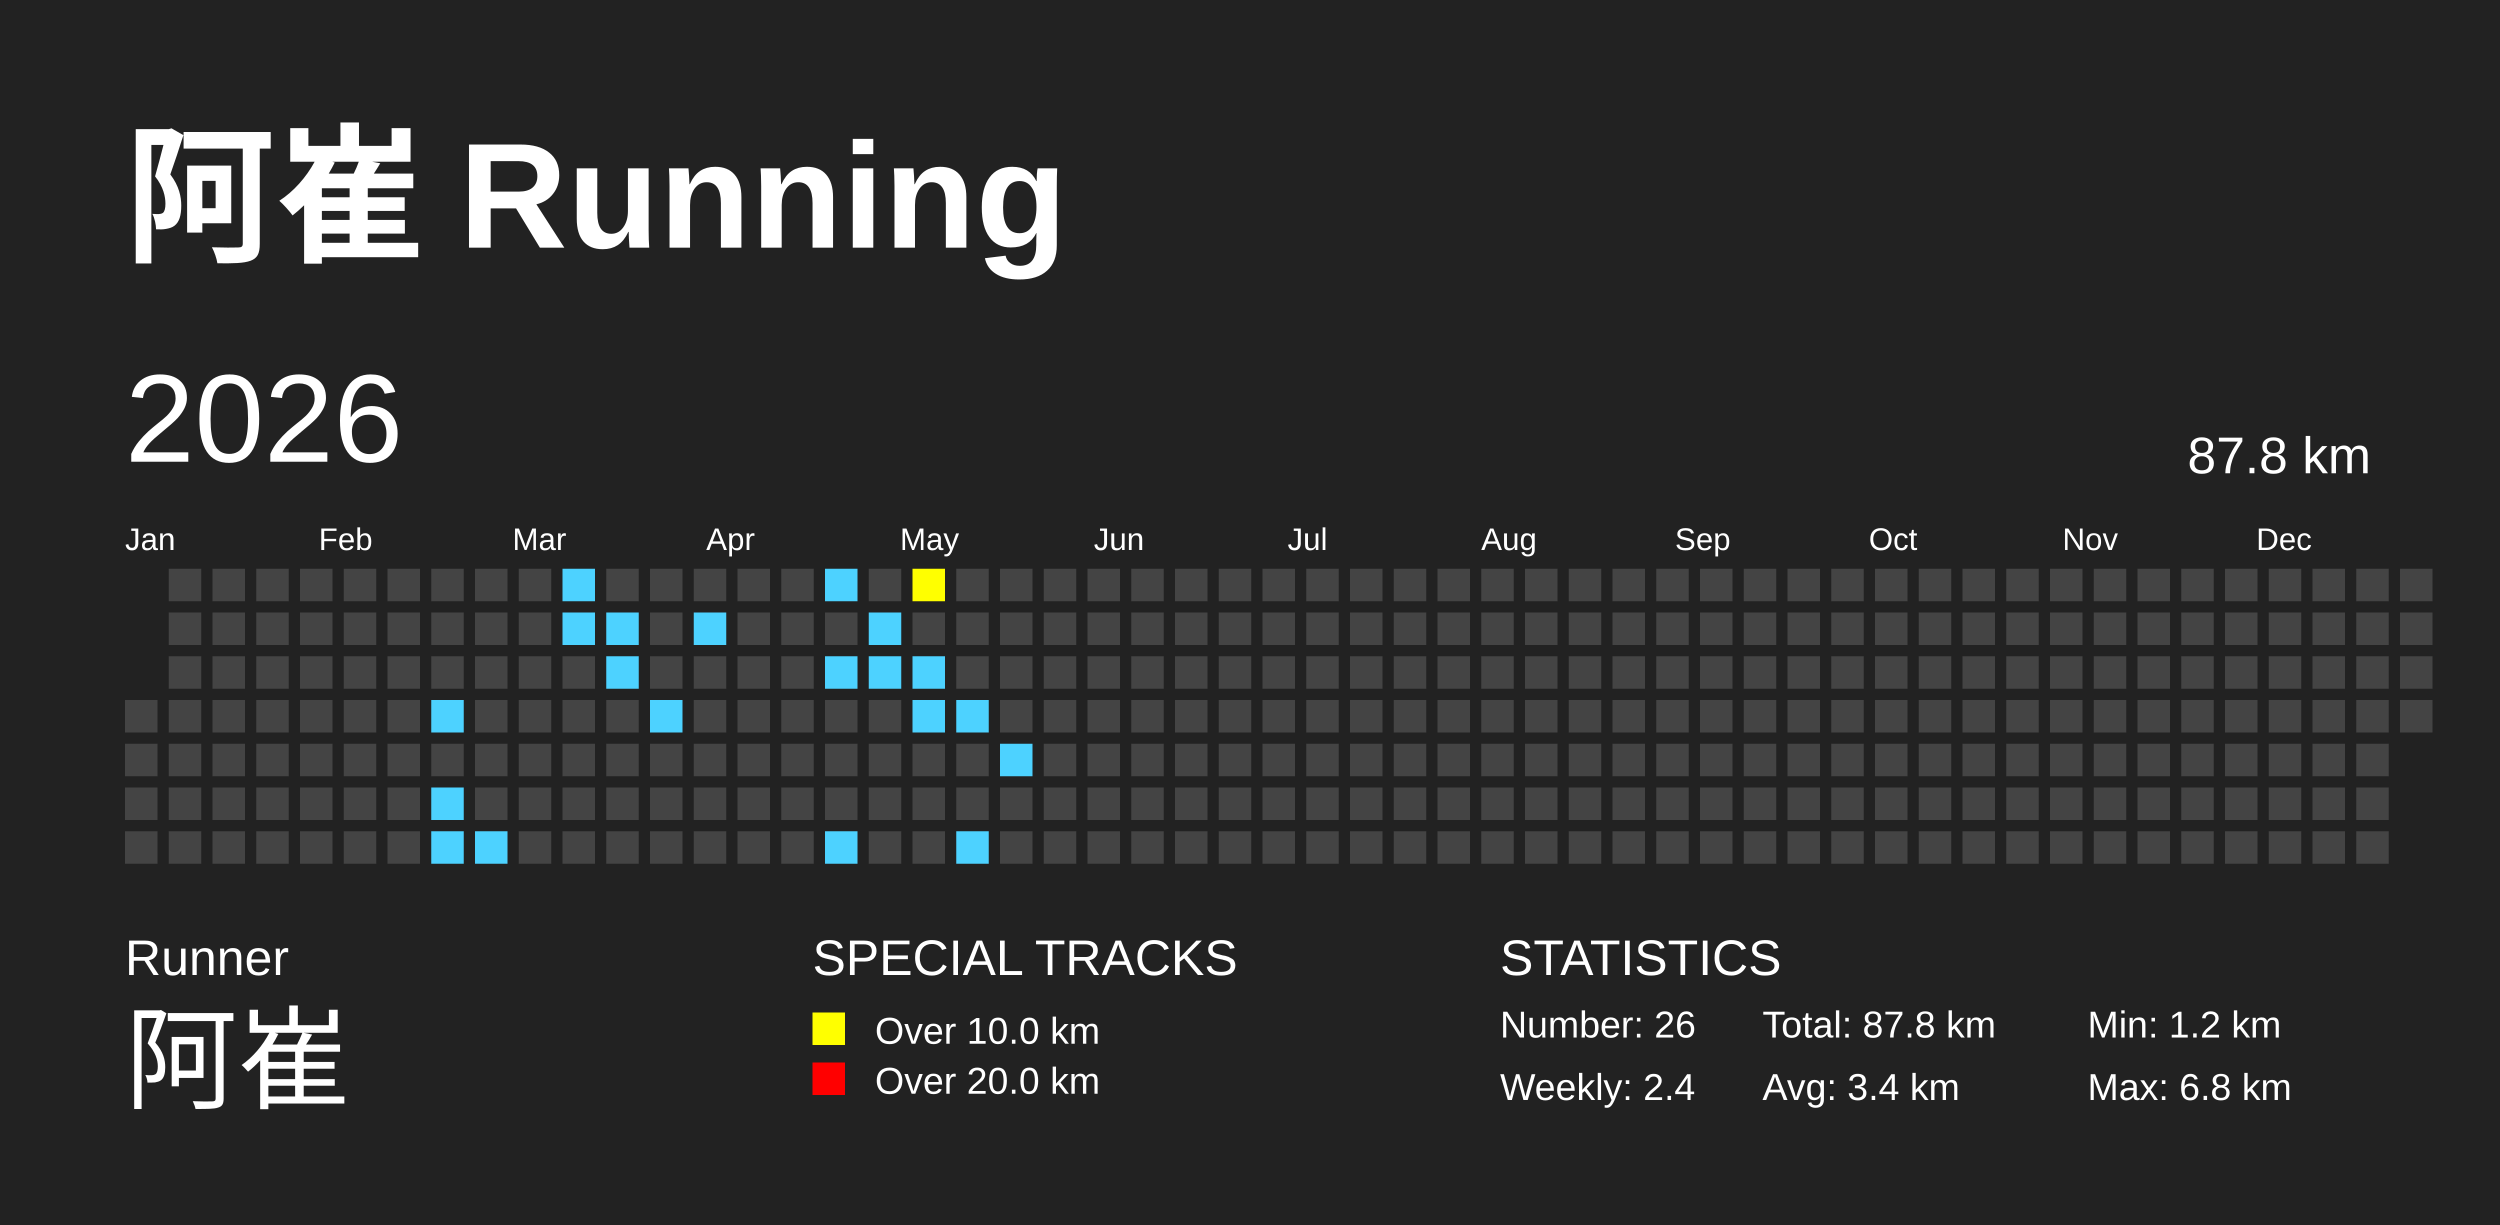
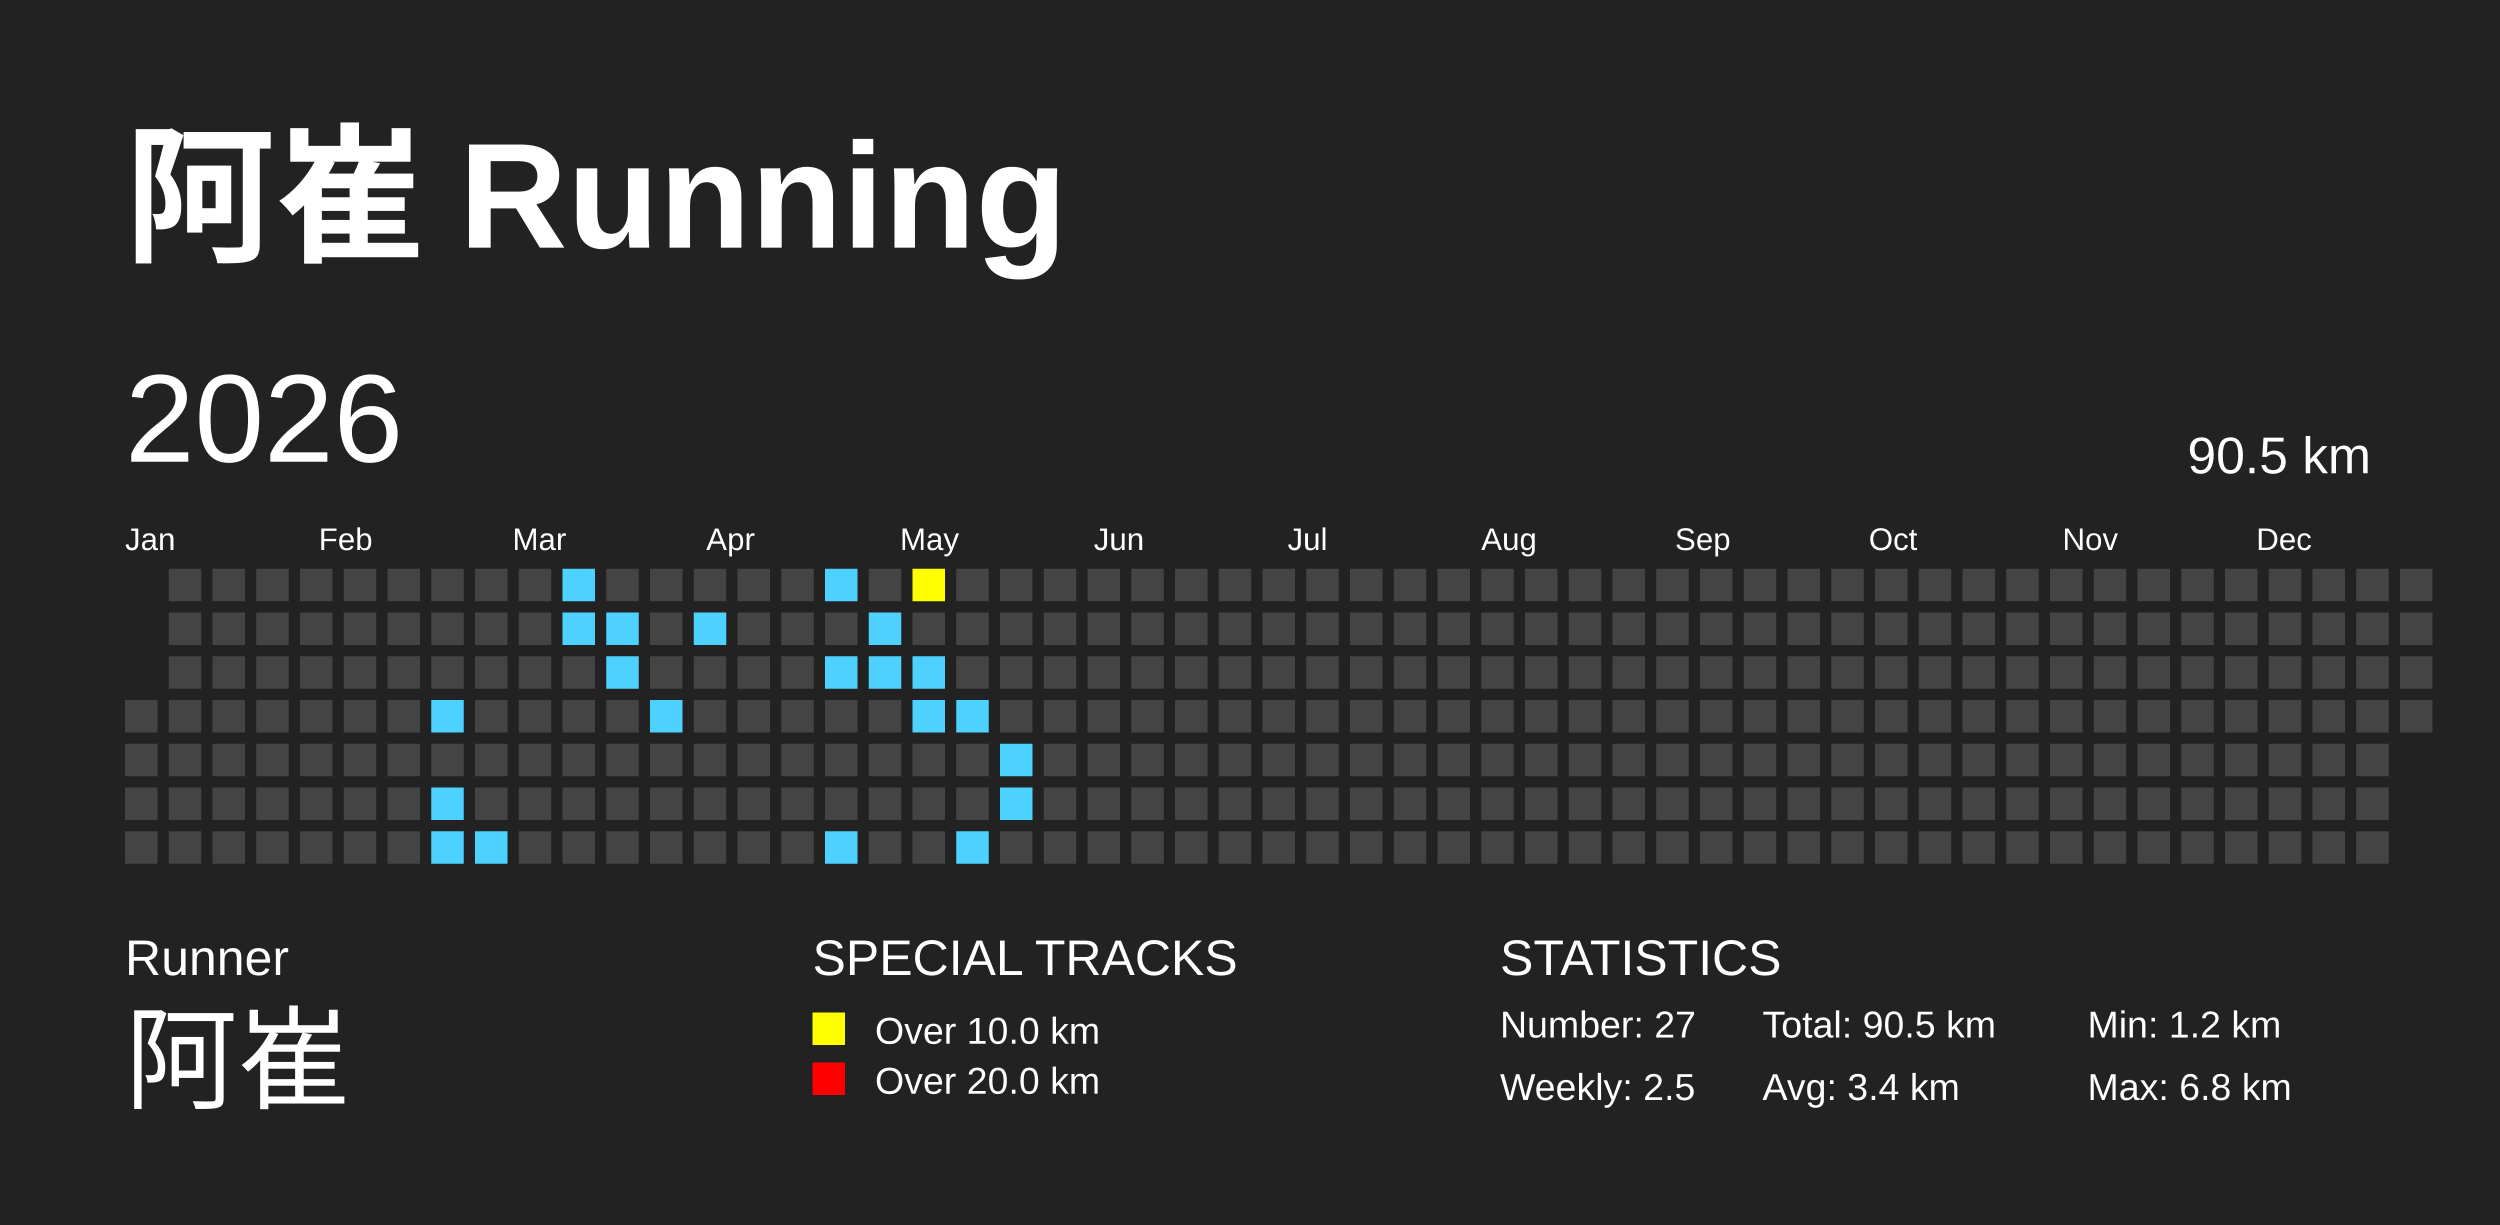
<svg xmlns="http://www.w3.org/2000/svg" baseProfile="full" height="98mm" version="1.1" viewBox="0,0,200,98" width="200mm">
  <defs>
    <pattern height="2" id="indoor-stripe" patternUnits="userSpaceOnUse" width="2">
      <line stroke="white" stroke-opacity="0.45" stroke-width="0.5" x1="0" x2="2" y1="2" y2="0" />
    </pattern>
  </defs>
  <rect fill="#222222" height="98" width="200" x="0" y="0" />
  <text fill="#FFFFFF" style="font-size:12px; font-family:Arial; font-weight:bold;" x="10" y="20">阿崔 Running</text>
  <text fill="#FFFFFF" style="font-size:4px; font-family:Arial" x="10" y="78">Runner</text>
  <text fill="#FFFFFF" style="font-size:9px; font-family:Arial" x="10" y="88">阿崔</text>
  <text fill="#FFFFFF" style="font-size:4px; font-family:Arial" x="65" y="78">SPECIAL TRACKS</text>
  <rect fill="yellow" height="2.6" width="2.6" x="65" y="81" />
  <text fill="#FFFFFF" style="font-size:3px; font-family:Arial" x="70" y="83.5">Over 10.0 km</text>
  <rect fill="red" height="2.6" width="2.6" x="65" y="85" />
  <text fill="#FFFFFF" style="font-size:3px; font-family:Arial" x="70" y="87.5">Over 20.0 km</text>
  <text fill="#FFFFFF" style="font-size:4px; font-family:Arial" x="120" y="78">STATISTICS</text>
-   <text fill="#FFFFFF" style="font-size:3px; font-family:Arial" x="120" y="83">Number: 26</text>
-   <text fill="#FFFFFF" style="font-size:3px; font-family:Arial" x="120" y="88">Weekly: 2.4</text>
-   <text fill="#FFFFFF" style="font-size:3px; font-family:Arial" x="141" y="83">Total: 87.8 km</text>
+   <text fill="#FFFFFF" style="font-size:3px; font-family:Arial" x="120" y="83">Number: 27</text>
+   <text fill="#FFFFFF" style="font-size:3px; font-family:Arial" x="120" y="88">Weekly: 2.5</text>
+   <text fill="#FFFFFF" style="font-size:3px; font-family:Arial" x="141" y="83">Total: 90.5 km</text>
  <text fill="#FFFFFF" style="font-size:3px; font-family:Arial" x="141" y="88">Avg: 3.4 km</text>
  <text fill="#FFFFFF" style="font-size:3px; font-family:Arial" x="167" y="83">Min: 1.2 km</text>
  <text fill="#FFFFFF" style="font-size:3px; font-family:Arial" x="167" y="88">Max: 6.8 km</text>
  <text dominant-baseline="hanging" fill="#FFFFFF" style="font-size:10.0px; font-family:Arial;" x="10" y="30">2026</text>
-   <text dominant-baseline="hanging" fill="#FFFFFF" style="font-size:4.125px; font-family:Arial;" x="175" y="35">87.8 km</text>
+   <text dominant-baseline="hanging" fill="#FFFFFF" style="font-size:4.125px; font-family:Arial;" x="175" y="35">90.5 km</text>
  <text fill="#FFFFFF" style="font-size:2.5px; font-family:Arial" x="10.0" y="44">Jan</text>
  <text fill="#FFFFFF" style="font-size:2.5px; font-family:Arial" x="25.5" y="44">Feb</text>
  <text fill="#FFFFFF" style="font-size:2.5px; font-family:Arial" x="41.0" y="44">Mar</text>
  <text fill="#FFFFFF" style="font-size:2.5px; font-family:Arial" x="56.5" y="44">Apr</text>
  <text fill="#FFFFFF" style="font-size:2.5px; font-family:Arial" x="72.0" y="44">May</text>
  <text fill="#FFFFFF" style="font-size:2.5px; font-family:Arial" x="87.5" y="44">Jun</text>
  <text fill="#FFFFFF" style="font-size:2.5px; font-family:Arial" x="103.0" y="44">Jul</text>
  <text fill="#FFFFFF" style="font-size:2.5px; font-family:Arial" x="118.5" y="44">Aug</text>
  <text fill="#FFFFFF" style="font-size:2.5px; font-family:Arial" x="134.0" y="44">Sep</text>
  <text fill="#FFFFFF" style="font-size:2.5px; font-family:Arial" x="149.5" y="44">Oct</text>
  <text fill="#FFFFFF" style="font-size:2.5px; font-family:Arial" x="165.0" y="44">Nov</text>
  <text fill="#FFFFFF" style="font-size:2.5px; font-family:Arial" x="180.5" y="44">Dec</text>
  <rect fill="#444444" height="2.6" width="2.6" x="10.0" y="56.0" />
  <rect fill="#444444" height="2.6" width="2.6" x="10.0" y="59.5" />
  <rect fill="#444444" height="2.6" width="2.6" x="10.0" y="63.0" />
  <rect fill="#444444" height="2.6" width="2.6" x="10.0" y="66.5" />
  <rect fill="#444444" height="2.6" width="2.6" x="13.5" y="45.5" />
  <rect fill="#444444" height="2.6" width="2.6" x="13.5" y="49.0" />
  <rect fill="#444444" height="2.6" width="2.6" x="13.5" y="52.5" />
  <rect fill="#444444" height="2.6" width="2.6" x="13.5" y="56.0" />
  <rect fill="#444444" height="2.6" width="2.6" x="13.5" y="59.5" />
  <rect fill="#444444" height="2.6" width="2.6" x="13.5" y="63.0" />
  <rect fill="#444444" height="2.6" width="2.6" x="13.5" y="66.5" />
  <rect fill="#444444" height="2.6" width="2.6" x="17.0" y="45.5" />
  <rect fill="#444444" height="2.6" width="2.6" x="17.0" y="49.0" />
  <rect fill="#444444" height="2.6" width="2.6" x="17.0" y="52.5" />
  <rect fill="#444444" height="2.6" width="2.6" x="17.0" y="56.0" />
  <rect fill="#444444" height="2.6" width="2.6" x="17.0" y="59.5" />
  <rect fill="#444444" height="2.6" width="2.6" x="17.0" y="63.0" />
  <rect fill="#444444" height="2.6" width="2.6" x="17.0" y="66.5" />
  <rect fill="#444444" height="2.6" width="2.6" x="20.5" y="45.5" />
  <rect fill="#444444" height="2.6" width="2.6" x="20.5" y="49.0" />
  <rect fill="#444444" height="2.6" width="2.6" x="20.5" y="52.5" />
  <rect fill="#444444" height="2.6" width="2.6" x="20.5" y="56.0" />
  <rect fill="#444444" height="2.6" width="2.6" x="20.5" y="59.5" />
  <rect fill="#444444" height="2.6" width="2.6" x="20.5" y="63.0" />
  <rect fill="#444444" height="2.6" width="2.6" x="20.5" y="66.5" />
  <rect fill="#444444" height="2.6" width="2.6" x="24.0" y="45.5" />
  <rect fill="#444444" height="2.6" width="2.6" x="24.0" y="49.0" />
  <rect fill="#444444" height="2.6" width="2.6" x="24.0" y="52.5" />
  <rect fill="#444444" height="2.6" width="2.6" x="24.0" y="56.0" />
  <rect fill="#444444" height="2.6" width="2.6" x="24.0" y="59.5" />
  <rect fill="#444444" height="2.6" width="2.6" x="24.0" y="63.0" />
  <rect fill="#444444" height="2.6" width="2.6" x="24.0" y="66.5" />
  <rect fill="#444444" height="2.6" width="2.6" x="27.5" y="45.5" />
  <rect fill="#444444" height="2.6" width="2.6" x="27.5" y="49.0" />
  <rect fill="#444444" height="2.6" width="2.6" x="27.5" y="52.5" />
  <rect fill="#444444" height="2.6" width="2.6" x="27.5" y="56.0" />
  <rect fill="#444444" height="2.6" width="2.6" x="27.5" y="59.5" />
  <rect fill="#444444" height="2.6" width="2.6" x="27.5" y="63.0" />
  <rect fill="#444444" height="2.6" width="2.6" x="27.5" y="66.5" />
  <rect fill="#444444" height="2.6" width="2.6" x="31.0" y="45.5" />
  <rect fill="#444444" height="2.6" width="2.6" x="31.0" y="49.0" />
  <rect fill="#444444" height="2.6" width="2.6" x="31.0" y="52.5" />
  <rect fill="#444444" height="2.6" width="2.6" x="31.0" y="56.0" />
  <rect fill="#444444" height="2.6" width="2.6" x="31.0" y="59.5" />
  <rect fill="#444444" height="2.6" width="2.6" x="31.0" y="63.0" />
  <rect fill="#444444" height="2.6" width="2.6" x="31.0" y="66.5" />
  <rect fill="#444444" height="2.6" width="2.6" x="34.5" y="45.5" />
  <rect fill="#444444" height="2.6" width="2.6" x="34.5" y="49.0" />
  <rect fill="#444444" height="2.6" width="2.6" x="34.5" y="52.5" />
  <rect fill="#4DD2FF" height="2.6" width="2.6" x="34.5" y="56.0" />
  <rect fill="#444444" height="2.6" width="2.6" x="34.5" y="59.5" />
  <rect fill="#4DD2FF" height="2.6" width="2.6" x="34.5" y="63.0" />
  <rect fill="#4DD2FF" height="2.6" width="2.6" x="34.5" y="66.5" />
  <rect fill="#444444" height="2.6" width="2.6" x="38.0" y="45.5" />
  <rect fill="#444444" height="2.6" width="2.6" x="38.0" y="49.0" />
  <rect fill="#444444" height="2.6" width="2.6" x="38.0" y="52.5" />
  <rect fill="#444444" height="2.6" width="2.6" x="38.0" y="56.0" />
  <rect fill="#444444" height="2.6" width="2.6" x="38.0" y="59.5" />
  <rect fill="#444444" height="2.6" width="2.6" x="38.0" y="63.0" />
  <rect fill="#4DD2FF" height="2.6" width="2.6" x="38.0" y="66.5" />
  <rect fill="#444444" height="2.6" width="2.6" x="41.5" y="45.5" />
  <rect fill="#444444" height="2.6" width="2.6" x="41.5" y="49.0" />
  <rect fill="#444444" height="2.6" width="2.6" x="41.5" y="52.5" />
  <rect fill="#444444" height="2.6" width="2.6" x="41.5" y="56.0" />
  <rect fill="#444444" height="2.6" width="2.6" x="41.5" y="59.5" />
  <rect fill="#444444" height="2.6" width="2.6" x="41.5" y="63.0" />
  <rect fill="#444444" height="2.6" width="2.6" x="41.5" y="66.5" />
  <rect fill="#4DD2FF" height="2.6" width="2.6" x="45.0" y="45.5" />
  <rect fill="#4DD2FF" height="2.6" width="2.6" x="45.0" y="49.0" />
  <rect fill="#444444" height="2.6" width="2.6" x="45.0" y="52.5" />
  <rect fill="#444444" height="2.6" width="2.6" x="45.0" y="56.0" />
  <rect fill="#444444" height="2.6" width="2.6" x="45.0" y="59.5" />
  <rect fill="#444444" height="2.6" width="2.6" x="45.0" y="63.0" />
  <rect fill="#444444" height="2.6" width="2.6" x="45.0" y="66.5" />
  <rect fill="#444444" height="2.6" width="2.6" x="48.5" y="45.5" />
  <rect fill="#4DD2FF" height="2.6" width="2.6" x="48.5" y="49.0" />
  <rect fill="#4DD2FF" height="2.6" width="2.6" x="48.5" y="52.5" />
  <rect fill="#444444" height="2.6" width="2.6" x="48.5" y="56.0" />
  <rect fill="#444444" height="2.6" width="2.6" x="48.5" y="59.5" />
  <rect fill="#444444" height="2.6" width="2.6" x="48.5" y="63.0" />
  <rect fill="#444444" height="2.6" width="2.6" x="48.5" y="66.5" />
  <rect fill="#444444" height="2.6" width="2.6" x="52.0" y="45.5" />
  <rect fill="#444444" height="2.6" width="2.6" x="52.0" y="49.0" />
  <rect fill="#444444" height="2.6" width="2.6" x="52.0" y="52.5" />
  <rect fill="#4DD2FF" height="2.6" width="2.6" x="52.0" y="56.0" />
  <rect fill="#444444" height="2.6" width="2.6" x="52.0" y="59.5" />
  <rect fill="#444444" height="2.6" width="2.6" x="52.0" y="63.0" />
  <rect fill="#444444" height="2.6" width="2.6" x="52.0" y="66.5" />
  <rect fill="#444444" height="2.6" width="2.6" x="55.5" y="45.5" />
  <rect fill="#4DD2FF" height="2.6" width="2.6" x="55.5" y="49.0" />
  <rect fill="#444444" height="2.6" width="2.6" x="55.5" y="52.5" />
  <rect fill="#444444" height="2.6" width="2.6" x="55.5" y="56.0" />
  <rect fill="#444444" height="2.6" width="2.6" x="55.5" y="59.5" />
  <rect fill="#444444" height="2.6" width="2.6" x="55.5" y="63.0" />
  <rect fill="#444444" height="2.6" width="2.6" x="55.5" y="66.5" />
  <rect fill="#444444" height="2.6" width="2.6" x="59.0" y="45.5" />
  <rect fill="#444444" height="2.6" width="2.6" x="59.0" y="49.0" />
  <rect fill="#444444" height="2.6" width="2.6" x="59.0" y="52.5" />
  <rect fill="#444444" height="2.6" width="2.6" x="59.0" y="56.0" />
  <rect fill="#444444" height="2.6" width="2.6" x="59.0" y="59.5" />
  <rect fill="#444444" height="2.6" width="2.6" x="59.0" y="63.0" />
  <rect fill="#444444" height="2.6" width="2.6" x="59.0" y="66.5" />
  <rect fill="#444444" height="2.6" width="2.6" x="62.5" y="45.5" />
  <rect fill="#444444" height="2.6" width="2.6" x="62.5" y="49.0" />
  <rect fill="#444444" height="2.6" width="2.6" x="62.5" y="52.5" />
  <rect fill="#444444" height="2.6" width="2.6" x="62.5" y="56.0" />
  <rect fill="#444444" height="2.6" width="2.6" x="62.5" y="59.5" />
  <rect fill="#444444" height="2.6" width="2.6" x="62.5" y="63.0" />
  <rect fill="#444444" height="2.6" width="2.6" x="62.5" y="66.5" />
  <rect fill="#4DD2FF" height="2.6" width="2.6" x="66.0" y="45.5" />
  <rect fill="#444444" height="2.6" width="2.6" x="66.0" y="49.0" />
  <rect fill="#4DD2FF" height="2.6" width="2.6" x="66.0" y="52.5" />
  <rect fill="#444444" height="2.6" width="2.6" x="66.0" y="56.0" />
  <rect fill="#444444" height="2.6" width="2.6" x="66.0" y="59.5" />
  <rect fill="#444444" height="2.6" width="2.6" x="66.0" y="63.0" />
  <rect fill="#4DD2FF" height="2.6" width="2.6" x="66.0" y="66.5" />
  <rect fill="#444444" height="2.6" width="2.6" x="69.5" y="45.5" />
  <rect fill="#4DD2FF" height="2.6" width="2.6" x="69.5" y="49.0" />
  <rect fill="#4DD2FF" height="2.6" width="2.6" x="69.5" y="52.5" />
  <rect fill="#444444" height="2.6" width="2.6" x="69.5" y="56.0" />
  <rect fill="#444444" height="2.6" width="2.6" x="69.5" y="59.5" />
  <rect fill="#444444" height="2.6" width="2.6" x="69.5" y="63.0" />
  <rect fill="#444444" height="2.6" width="2.6" x="69.5" y="66.5" />
  <rect fill="yellow" height="2.6" width="2.6" x="73.0" y="45.5" />
  <rect fill="#444444" height="2.6" width="2.6" x="73.0" y="49.0" />
  <rect fill="#4DD2FF" height="2.6" width="2.6" x="73.0" y="52.5" />
  <rect fill="#4DD2FF" height="2.6" width="2.6" x="73.0" y="56.0" />
  <rect fill="#444444" height="2.6" width="2.6" x="73.0" y="59.5" />
  <rect fill="#444444" height="2.6" width="2.6" x="73.0" y="63.0" />
  <rect fill="#444444" height="2.6" width="2.6" x="73.0" y="66.5" />
  <rect fill="#444444" height="2.6" width="2.6" x="76.5" y="45.5" />
  <rect fill="#444444" height="2.6" width="2.6" x="76.5" y="49.0" />
  <rect fill="#444444" height="2.6" width="2.6" x="76.5" y="52.5" />
  <rect fill="#4DD2FF" height="2.6" width="2.6" x="76.5" y="56.0" />
  <rect fill="#444444" height="2.6" width="2.6" x="76.5" y="59.5" />
  <rect fill="#444444" height="2.6" width="2.6" x="76.5" y="63.0" />
  <rect fill="#4DD2FF" height="2.6" width="2.6" x="76.5" y="66.5" />
  <rect fill="#444444" height="2.6" width="2.6" x="80.0" y="45.5" />
  <rect fill="#444444" height="2.6" width="2.6" x="80.0" y="49.0" />
  <rect fill="#444444" height="2.6" width="2.6" x="80.0" y="52.5" />
  <rect fill="#444444" height="2.6" width="2.6" x="80.0" y="56.0" />
  <rect fill="#4DD2FF" height="2.6" width="2.6" x="80.0" y="59.5" />
-   <rect fill="#444444" height="2.6" width="2.6" x="80.0" y="63.0" />
+   <rect fill="#4DD2FF" height="2.6" width="2.6" x="80.0" y="63.0" />
  <rect fill="#444444" height="2.6" width="2.6" x="80.0" y="66.5" />
  <rect fill="#444444" height="2.6" width="2.6" x="83.5" y="45.5" />
  <rect fill="#444444" height="2.6" width="2.6" x="83.5" y="49.0" />
  <rect fill="#444444" height="2.6" width="2.6" x="83.5" y="52.5" />
  <rect fill="#444444" height="2.6" width="2.6" x="83.5" y="56.0" />
  <rect fill="#444444" height="2.6" width="2.6" x="83.5" y="59.5" />
  <rect fill="#444444" height="2.6" width="2.6" x="83.5" y="63.0" />
  <rect fill="#444444" height="2.6" width="2.6" x="83.5" y="66.5" />
  <rect fill="#444444" height="2.6" width="2.6" x="87.0" y="45.5" />
  <rect fill="#444444" height="2.6" width="2.6" x="87.0" y="49.0" />
  <rect fill="#444444" height="2.6" width="2.6" x="87.0" y="52.5" />
  <rect fill="#444444" height="2.6" width="2.6" x="87.0" y="56.0" />
  <rect fill="#444444" height="2.6" width="2.6" x="87.0" y="59.5" />
  <rect fill="#444444" height="2.6" width="2.6" x="87.0" y="63.0" />
  <rect fill="#444444" height="2.6" width="2.6" x="87.0" y="66.5" />
  <rect fill="#444444" height="2.6" width="2.6" x="90.5" y="45.5" />
  <rect fill="#444444" height="2.6" width="2.6" x="90.5" y="49.0" />
  <rect fill="#444444" height="2.6" width="2.6" x="90.5" y="52.5" />
  <rect fill="#444444" height="2.6" width="2.6" x="90.5" y="56.0" />
  <rect fill="#444444" height="2.6" width="2.6" x="90.5" y="59.5" />
  <rect fill="#444444" height="2.6" width="2.6" x="90.5" y="63.0" />
  <rect fill="#444444" height="2.6" width="2.6" x="90.5" y="66.5" />
  <rect fill="#444444" height="2.6" width="2.6" x="94.0" y="45.5" />
  <rect fill="#444444" height="2.6" width="2.6" x="94.0" y="49.0" />
  <rect fill="#444444" height="2.6" width="2.6" x="94.0" y="52.5" />
  <rect fill="#444444" height="2.6" width="2.6" x="94.0" y="56.0" />
  <rect fill="#444444" height="2.6" width="2.6" x="94.0" y="59.5" />
  <rect fill="#444444" height="2.6" width="2.6" x="94.0" y="63.0" />
  <rect fill="#444444" height="2.6" width="2.6" x="94.0" y="66.5" />
  <rect fill="#444444" height="2.6" width="2.6" x="97.5" y="45.5" />
  <rect fill="#444444" height="2.6" width="2.6" x="97.5" y="49.0" />
  <rect fill="#444444" height="2.6" width="2.6" x="97.5" y="52.5" />
  <rect fill="#444444" height="2.6" width="2.6" x="97.5" y="56.0" />
  <rect fill="#444444" height="2.6" width="2.6" x="97.5" y="59.5" />
  <rect fill="#444444" height="2.6" width="2.6" x="97.5" y="63.0" />
  <rect fill="#444444" height="2.6" width="2.6" x="97.5" y="66.5" />
  <rect fill="#444444" height="2.6" width="2.6" x="101.0" y="45.5" />
  <rect fill="#444444" height="2.6" width="2.6" x="101.0" y="49.0" />
  <rect fill="#444444" height="2.6" width="2.6" x="101.0" y="52.5" />
  <rect fill="#444444" height="2.6" width="2.6" x="101.0" y="56.0" />
  <rect fill="#444444" height="2.6" width="2.6" x="101.0" y="59.5" />
  <rect fill="#444444" height="2.6" width="2.6" x="101.0" y="63.0" />
  <rect fill="#444444" height="2.6" width="2.6" x="101.0" y="66.5" />
  <rect fill="#444444" height="2.6" width="2.6" x="104.5" y="45.5" />
  <rect fill="#444444" height="2.6" width="2.6" x="104.5" y="49.0" />
  <rect fill="#444444" height="2.6" width="2.6" x="104.5" y="52.5" />
  <rect fill="#444444" height="2.6" width="2.6" x="104.5" y="56.0" />
  <rect fill="#444444" height="2.6" width="2.6" x="104.5" y="59.5" />
  <rect fill="#444444" height="2.6" width="2.6" x="104.5" y="63.0" />
  <rect fill="#444444" height="2.6" width="2.6" x="104.5" y="66.5" />
  <rect fill="#444444" height="2.6" width="2.6" x="108.0" y="45.5" />
  <rect fill="#444444" height="2.6" width="2.6" x="108.0" y="49.0" />
  <rect fill="#444444" height="2.6" width="2.6" x="108.0" y="52.5" />
  <rect fill="#444444" height="2.6" width="2.6" x="108.0" y="56.0" />
  <rect fill="#444444" height="2.6" width="2.6" x="108.0" y="59.5" />
  <rect fill="#444444" height="2.6" width="2.6" x="108.0" y="63.0" />
  <rect fill="#444444" height="2.6" width="2.6" x="108.0" y="66.5" />
  <rect fill="#444444" height="2.6" width="2.6" x="111.5" y="45.5" />
  <rect fill="#444444" height="2.6" width="2.6" x="111.5" y="49.0" />
  <rect fill="#444444" height="2.6" width="2.6" x="111.5" y="52.5" />
  <rect fill="#444444" height="2.6" width="2.6" x="111.5" y="56.0" />
  <rect fill="#444444" height="2.6" width="2.6" x="111.5" y="59.5" />
  <rect fill="#444444" height="2.6" width="2.6" x="111.5" y="63.0" />
  <rect fill="#444444" height="2.6" width="2.6" x="111.5" y="66.5" />
  <rect fill="#444444" height="2.6" width="2.6" x="115.0" y="45.5" />
  <rect fill="#444444" height="2.6" width="2.6" x="115.0" y="49.0" />
  <rect fill="#444444" height="2.6" width="2.6" x="115.0" y="52.5" />
  <rect fill="#444444" height="2.6" width="2.6" x="115.0" y="56.0" />
  <rect fill="#444444" height="2.6" width="2.6" x="115.0" y="59.5" />
  <rect fill="#444444" height="2.6" width="2.6" x="115.0" y="63.0" />
  <rect fill="#444444" height="2.6" width="2.6" x="115.0" y="66.5" />
  <rect fill="#444444" height="2.6" width="2.6" x="118.5" y="45.5" />
  <rect fill="#444444" height="2.6" width="2.6" x="118.5" y="49.0" />
  <rect fill="#444444" height="2.6" width="2.6" x="118.5" y="52.5" />
  <rect fill="#444444" height="2.6" width="2.6" x="118.5" y="56.0" />
  <rect fill="#444444" height="2.6" width="2.6" x="118.5" y="59.5" />
  <rect fill="#444444" height="2.6" width="2.6" x="118.5" y="63.0" />
  <rect fill="#444444" height="2.6" width="2.6" x="118.5" y="66.5" />
  <rect fill="#444444" height="2.6" width="2.6" x="122.0" y="45.5" />
  <rect fill="#444444" height="2.6" width="2.6" x="122.0" y="49.0" />
  <rect fill="#444444" height="2.6" width="2.6" x="122.0" y="52.5" />
  <rect fill="#444444" height="2.6" width="2.6" x="122.0" y="56.0" />
  <rect fill="#444444" height="2.6" width="2.6" x="122.0" y="59.5" />
  <rect fill="#444444" height="2.6" width="2.6" x="122.0" y="63.0" />
  <rect fill="#444444" height="2.6" width="2.6" x="122.0" y="66.5" />
  <rect fill="#444444" height="2.6" width="2.6" x="125.5" y="45.5" />
  <rect fill="#444444" height="2.6" width="2.6" x="125.5" y="49.0" />
  <rect fill="#444444" height="2.6" width="2.6" x="125.5" y="52.5" />
  <rect fill="#444444" height="2.6" width="2.6" x="125.5" y="56.0" />
  <rect fill="#444444" height="2.6" width="2.6" x="125.5" y="59.5" />
  <rect fill="#444444" height="2.6" width="2.6" x="125.5" y="63.0" />
  <rect fill="#444444" height="2.6" width="2.6" x="125.5" y="66.5" />
  <rect fill="#444444" height="2.6" width="2.6" x="129.0" y="45.5" />
  <rect fill="#444444" height="2.6" width="2.6" x="129.0" y="49.0" />
  <rect fill="#444444" height="2.6" width="2.6" x="129.0" y="52.5" />
  <rect fill="#444444" height="2.6" width="2.6" x="129.0" y="56.0" />
  <rect fill="#444444" height="2.6" width="2.6" x="129.0" y="59.5" />
  <rect fill="#444444" height="2.6" width="2.6" x="129.0" y="63.0" />
  <rect fill="#444444" height="2.6" width="2.6" x="129.0" y="66.5" />
  <rect fill="#444444" height="2.6" width="2.6" x="132.5" y="45.5" />
  <rect fill="#444444" height="2.6" width="2.6" x="132.5" y="49.0" />
  <rect fill="#444444" height="2.6" width="2.6" x="132.5" y="52.5" />
  <rect fill="#444444" height="2.6" width="2.6" x="132.5" y="56.0" />
  <rect fill="#444444" height="2.6" width="2.6" x="132.5" y="59.5" />
  <rect fill="#444444" height="2.6" width="2.6" x="132.5" y="63.0" />
  <rect fill="#444444" height="2.6" width="2.6" x="132.5" y="66.5" />
  <rect fill="#444444" height="2.6" width="2.6" x="136.0" y="45.5" />
  <rect fill="#444444" height="2.6" width="2.6" x="136.0" y="49.0" />
  <rect fill="#444444" height="2.6" width="2.6" x="136.0" y="52.5" />
  <rect fill="#444444" height="2.6" width="2.6" x="136.0" y="56.0" />
  <rect fill="#444444" height="2.6" width="2.6" x="136.0" y="59.5" />
  <rect fill="#444444" height="2.6" width="2.6" x="136.0" y="63.0" />
  <rect fill="#444444" height="2.6" width="2.6" x="136.0" y="66.5" />
  <rect fill="#444444" height="2.6" width="2.6" x="139.5" y="45.5" />
  <rect fill="#444444" height="2.6" width="2.6" x="139.5" y="49.0" />
  <rect fill="#444444" height="2.6" width="2.6" x="139.5" y="52.5" />
  <rect fill="#444444" height="2.6" width="2.6" x="139.5" y="56.0" />
  <rect fill="#444444" height="2.6" width="2.6" x="139.5" y="59.5" />
  <rect fill="#444444" height="2.6" width="2.6" x="139.5" y="63.0" />
  <rect fill="#444444" height="2.6" width="2.6" x="139.5" y="66.5" />
  <rect fill="#444444" height="2.6" width="2.6" x="143.0" y="45.5" />
  <rect fill="#444444" height="2.6" width="2.6" x="143.0" y="49.0" />
  <rect fill="#444444" height="2.6" width="2.6" x="143.0" y="52.5" />
  <rect fill="#444444" height="2.6" width="2.6" x="143.0" y="56.0" />
  <rect fill="#444444" height="2.6" width="2.6" x="143.0" y="59.5" />
  <rect fill="#444444" height="2.6" width="2.6" x="143.0" y="63.0" />
  <rect fill="#444444" height="2.6" width="2.6" x="143.0" y="66.5" />
  <rect fill="#444444" height="2.6" width="2.6" x="146.5" y="45.5" />
  <rect fill="#444444" height="2.6" width="2.6" x="146.5" y="49.0" />
  <rect fill="#444444" height="2.6" width="2.6" x="146.5" y="52.5" />
  <rect fill="#444444" height="2.6" width="2.6" x="146.5" y="56.0" />
  <rect fill="#444444" height="2.6" width="2.6" x="146.5" y="59.5" />
  <rect fill="#444444" height="2.6" width="2.6" x="146.5" y="63.0" />
  <rect fill="#444444" height="2.6" width="2.6" x="146.5" y="66.5" />
  <rect fill="#444444" height="2.6" width="2.6" x="150.0" y="45.5" />
  <rect fill="#444444" height="2.6" width="2.6" x="150.0" y="49.0" />
  <rect fill="#444444" height="2.6" width="2.6" x="150.0" y="52.5" />
  <rect fill="#444444" height="2.6" width="2.6" x="150.0" y="56.0" />
  <rect fill="#444444" height="2.6" width="2.6" x="150.0" y="59.5" />
  <rect fill="#444444" height="2.6" width="2.6" x="150.0" y="63.0" />
  <rect fill="#444444" height="2.6" width="2.6" x="150.0" y="66.5" />
  <rect fill="#444444" height="2.6" width="2.6" x="153.5" y="45.5" />
  <rect fill="#444444" height="2.6" width="2.6" x="153.5" y="49.0" />
  <rect fill="#444444" height="2.6" width="2.6" x="153.5" y="52.5" />
  <rect fill="#444444" height="2.6" width="2.6" x="153.5" y="56.0" />
  <rect fill="#444444" height="2.6" width="2.6" x="153.5" y="59.5" />
  <rect fill="#444444" height="2.6" width="2.6" x="153.5" y="63.0" />
  <rect fill="#444444" height="2.6" width="2.6" x="153.5" y="66.5" />
  <rect fill="#444444" height="2.6" width="2.6" x="157.0" y="45.5" />
  <rect fill="#444444" height="2.6" width="2.6" x="157.0" y="49.0" />
  <rect fill="#444444" height="2.6" width="2.6" x="157.0" y="52.5" />
  <rect fill="#444444" height="2.6" width="2.6" x="157.0" y="56.0" />
  <rect fill="#444444" height="2.6" width="2.6" x="157.0" y="59.5" />
  <rect fill="#444444" height="2.6" width="2.6" x="157.0" y="63.0" />
  <rect fill="#444444" height="2.6" width="2.6" x="157.0" y="66.5" />
  <rect fill="#444444" height="2.6" width="2.6" x="160.5" y="45.5" />
  <rect fill="#444444" height="2.6" width="2.6" x="160.5" y="49.0" />
  <rect fill="#444444" height="2.6" width="2.6" x="160.5" y="52.5" />
  <rect fill="#444444" height="2.6" width="2.6" x="160.5" y="56.0" />
  <rect fill="#444444" height="2.6" width="2.6" x="160.5" y="59.5" />
  <rect fill="#444444" height="2.6" width="2.6" x="160.5" y="63.0" />
  <rect fill="#444444" height="2.6" width="2.6" x="160.5" y="66.5" />
  <rect fill="#444444" height="2.6" width="2.6" x="164.0" y="45.5" />
  <rect fill="#444444" height="2.6" width="2.6" x="164.0" y="49.0" />
  <rect fill="#444444" height="2.6" width="2.6" x="164.0" y="52.5" />
  <rect fill="#444444" height="2.6" width="2.6" x="164.0" y="56.0" />
  <rect fill="#444444" height="2.6" width="2.6" x="164.0" y="59.5" />
  <rect fill="#444444" height="2.6" width="2.6" x="164.0" y="63.0" />
  <rect fill="#444444" height="2.6" width="2.6" x="164.0" y="66.5" />
  <rect fill="#444444" height="2.6" width="2.6" x="167.5" y="45.5" />
  <rect fill="#444444" height="2.6" width="2.6" x="167.5" y="49.0" />
  <rect fill="#444444" height="2.6" width="2.6" x="167.5" y="52.5" />
  <rect fill="#444444" height="2.6" width="2.6" x="167.5" y="56.0" />
  <rect fill="#444444" height="2.6" width="2.6" x="167.5" y="59.5" />
  <rect fill="#444444" height="2.6" width="2.6" x="167.5" y="63.0" />
  <rect fill="#444444" height="2.6" width="2.6" x="167.5" y="66.5" />
  <rect fill="#444444" height="2.6" width="2.6" x="171.0" y="45.5" />
  <rect fill="#444444" height="2.6" width="2.6" x="171.0" y="49.0" />
  <rect fill="#444444" height="2.6" width="2.6" x="171.0" y="52.5" />
  <rect fill="#444444" height="2.6" width="2.6" x="171.0" y="56.0" />
  <rect fill="#444444" height="2.6" width="2.6" x="171.0" y="59.5" />
  <rect fill="#444444" height="2.6" width="2.6" x="171.0" y="63.0" />
  <rect fill="#444444" height="2.6" width="2.6" x="171.0" y="66.5" />
  <rect fill="#444444" height="2.6" width="2.6" x="174.5" y="45.5" />
  <rect fill="#444444" height="2.6" width="2.6" x="174.5" y="49.0" />
  <rect fill="#444444" height="2.6" width="2.6" x="174.5" y="52.5" />
  <rect fill="#444444" height="2.6" width="2.6" x="174.5" y="56.0" />
  <rect fill="#444444" height="2.6" width="2.6" x="174.5" y="59.5" />
  <rect fill="#444444" height="2.6" width="2.6" x="174.5" y="63.0" />
  <rect fill="#444444" height="2.6" width="2.6" x="174.5" y="66.5" />
  <rect fill="#444444" height="2.6" width="2.6" x="178.0" y="45.5" />
  <rect fill="#444444" height="2.6" width="2.6" x="178.0" y="49.0" />
  <rect fill="#444444" height="2.6" width="2.6" x="178.0" y="52.5" />
  <rect fill="#444444" height="2.6" width="2.6" x="178.0" y="56.0" />
  <rect fill="#444444" height="2.6" width="2.6" x="178.0" y="59.5" />
  <rect fill="#444444" height="2.6" width="2.6" x="178.0" y="63.0" />
  <rect fill="#444444" height="2.6" width="2.6" x="178.0" y="66.5" />
  <rect fill="#444444" height="2.6" width="2.6" x="181.5" y="45.5" />
  <rect fill="#444444" height="2.6" width="2.6" x="181.5" y="49.0" />
  <rect fill="#444444" height="2.6" width="2.6" x="181.5" y="52.5" />
  <rect fill="#444444" height="2.6" width="2.6" x="181.5" y="56.0" />
  <rect fill="#444444" height="2.6" width="2.6" x="181.5" y="59.5" />
  <rect fill="#444444" height="2.6" width="2.6" x="181.5" y="63.0" />
  <rect fill="#444444" height="2.6" width="2.6" x="181.5" y="66.5" />
  <rect fill="#444444" height="2.6" width="2.6" x="185.0" y="45.5" />
  <rect fill="#444444" height="2.6" width="2.6" x="185.0" y="49.0" />
  <rect fill="#444444" height="2.6" width="2.6" x="185.0" y="52.5" />
  <rect fill="#444444" height="2.6" width="2.6" x="185.0" y="56.0" />
  <rect fill="#444444" height="2.6" width="2.6" x="185.0" y="59.5" />
  <rect fill="#444444" height="2.6" width="2.6" x="185.0" y="63.0" />
  <rect fill="#444444" height="2.6" width="2.6" x="185.0" y="66.5" />
  <rect fill="#444444" height="2.6" width="2.6" x="188.5" y="45.5" />
  <rect fill="#444444" height="2.6" width="2.6" x="188.5" y="49.0" />
  <rect fill="#444444" height="2.6" width="2.6" x="188.5" y="52.5" />
  <rect fill="#444444" height="2.6" width="2.6" x="188.5" y="56.0" />
  <rect fill="#444444" height="2.6" width="2.6" x="188.5" y="59.5" />
  <rect fill="#444444" height="2.6" width="2.6" x="188.5" y="63.0" />
  <rect fill="#444444" height="2.6" width="2.6" x="188.5" y="66.5" />
  <rect fill="#444444" height="2.6" width="2.6" x="192.0" y="45.5" />
  <rect fill="#444444" height="2.6" width="2.6" x="192.0" y="49.0" />
  <rect fill="#444444" height="2.6" width="2.6" x="192.0" y="52.5" />
  <rect fill="#444444" height="2.6" width="2.6" x="192.0" y="56.0" />
</svg>
